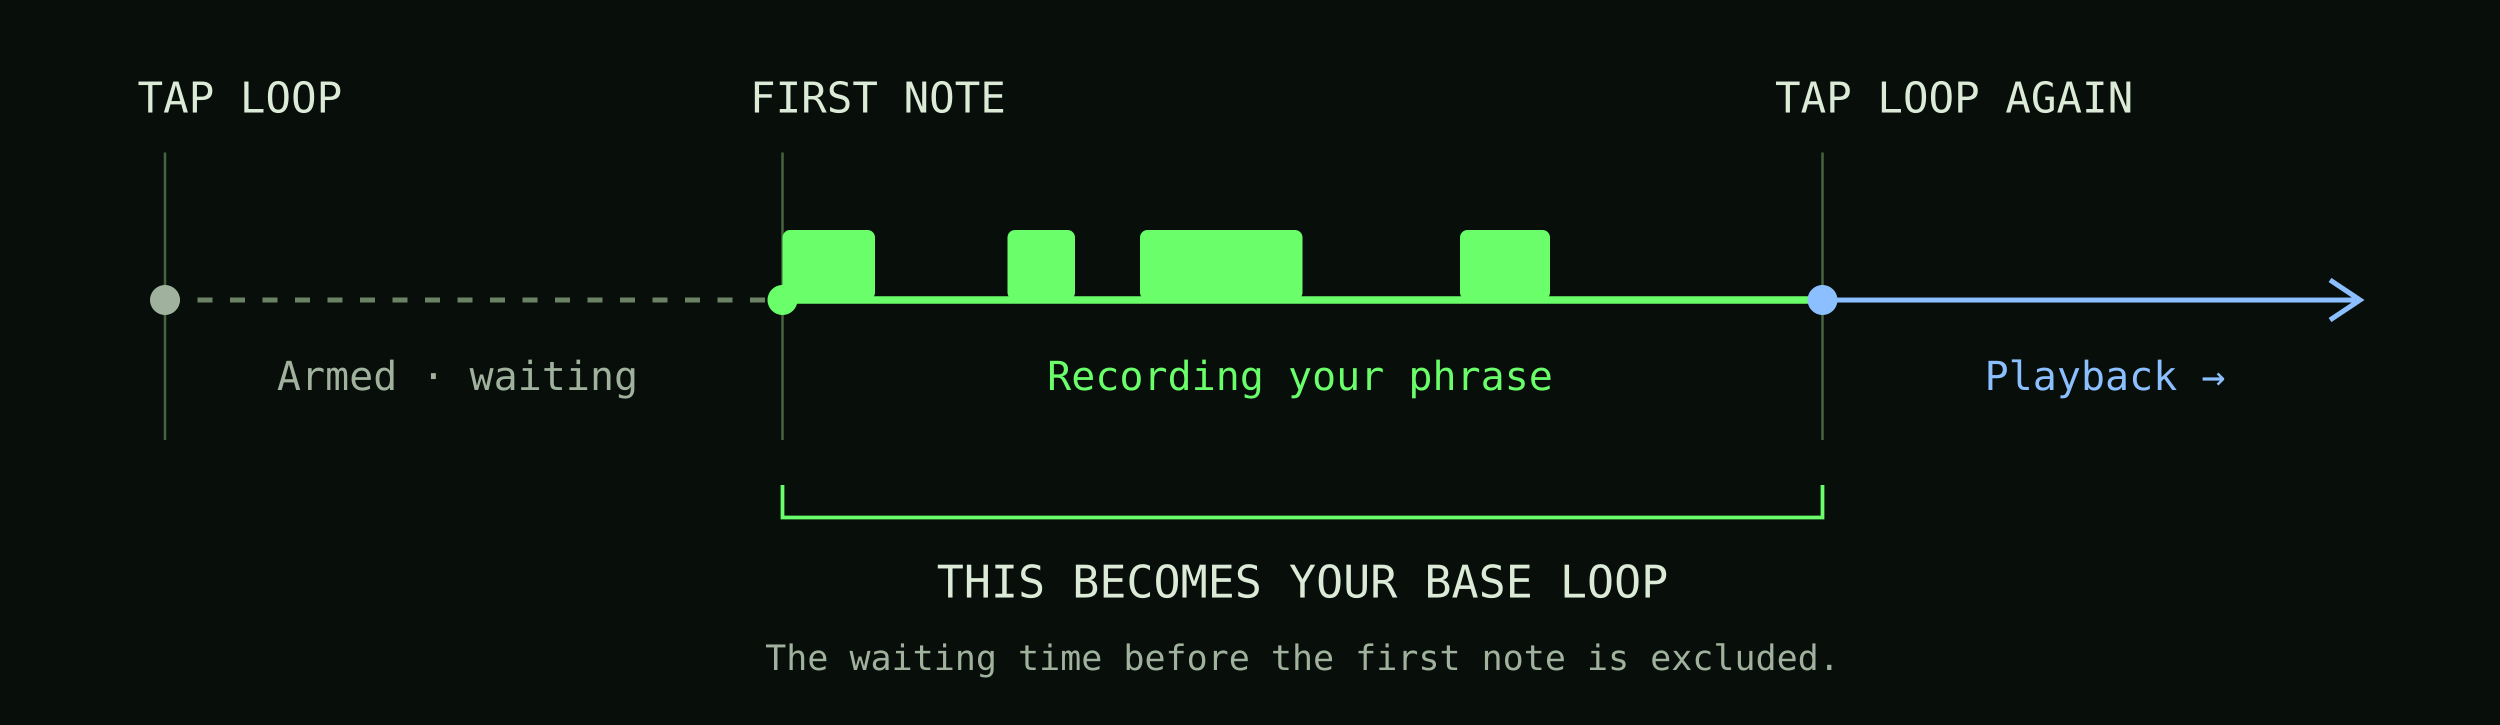
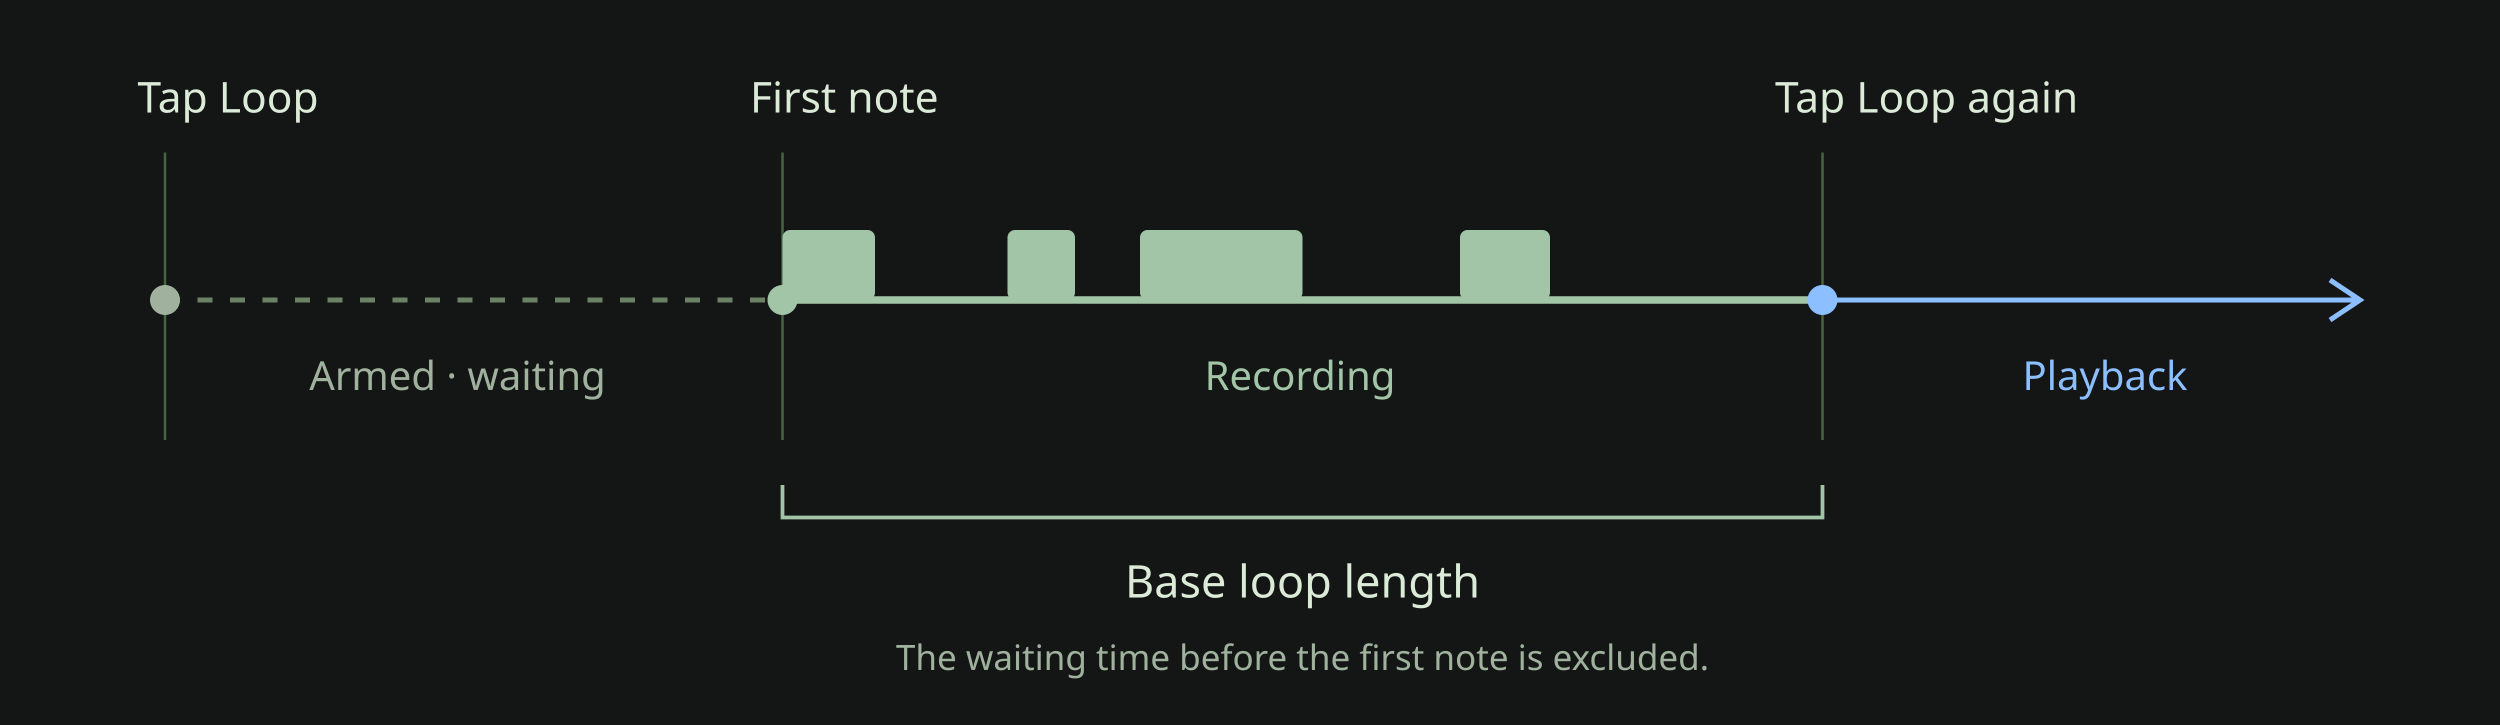
<svg xmlns="http://www.w3.org/2000/svg" viewBox="0 0 1000 290" fill="none">
-   <rect width="1000" height="290" fill="#080e09" />
-   <g font-family="monospace" font-size="17" fill="#dcebd7">
-     <text x="55" y="45">TAP LOOP</text>
-     <text x="300" y="45">FIRST NOTE</text>
-     <text x="710" y="45">TAP LOOP AGAIN</text>
+   <rect width="1000" height="290" fill="#141616" />
+   <g font-family="system-ui, sans-serif" font-size="17" fill="#dcebd7">
+     <text x="55" y="45">Tap Loop</text>
+     <text x="300" y="45">First note</text>
+     <text x="710" y="45">Tap Loop again</text>
  </g>
  <g stroke="#446540">
    <path d="M66 61V176" />
    <path d="M313 61V176" />
    <path d="M729 61V176" />
  </g>
  <path d="M66 120H313" stroke="#6b8265" stroke-width="2" stroke-dasharray="6 7" />
-   <path d="M313 120H729" stroke="#6aff6a" stroke-width="3" />
+   <path d="M313 120H729" stroke="#a3c5a7" stroke-width="3" />
  <path d="M729 120H942M932 112L944 120L932 128" stroke="#8bbfff" stroke-width="2" />
-   <g fill="#6aff6a">
+   <g fill="#a3c5a7">
    <rect x="313" y="92" width="37" height="28" rx="3" />
    <rect x="403" y="92" width="27" height="28" rx="3" />
    <rect x="456" y="92" width="65" height="28" rx="3" />
    <rect x="584" y="92" width="36" height="28" rx="3" />
  </g>
  <circle cx="66" cy="120" r="6" fill="#a0b29e" />
-   <circle cx="313" cy="120" r="6" fill="#6aff6a" />
+   <circle cx="313" cy="120" r="6" fill="#a3c5a7" />
  <circle cx="729" cy="120" r="6" fill="#8bbfff" />
-   <g font-family="monospace" font-size="16" text-anchor="middle">
+   <g font-family="system-ui, sans-serif" font-size="16" text-anchor="middle">
    <text x="183" y="156" fill="#a0b29e">Armed · waiting</text>
-     <text x="520" y="156" fill="#6aff6a">Recording your phrase</text>
-     <text x="842" y="156" fill="#8bbfff">Playback →</text>
+     <text x="520" y="156" fill="#a3c5a7">Recording</text>
+     <text x="842" y="156" fill="#8bbfff">Playback</text>
  </g>
-   <path d="M313 194V207H729V194" stroke="#6aff6a" stroke-width="1.5" />
-   <text x="521" y="239" fill="#dcebd7" font-family="monospace" font-size="18" text-anchor="middle">THIS BECOMES YOUR BASE LOOP</text>
-   <text x="521" y="268" fill="#a0b29e" font-family="monospace" font-size="14" text-anchor="middle">The waiting time before the first note is excluded.</text>
+   <path d="M313 194V207H729V194" stroke="#a3c5a7" stroke-width="1.5" />
+   <text x="521" y="239" fill="#dcebd7" font-family="system-ui, sans-serif" font-size="18" text-anchor="middle">Base loop length</text>
+   <text x="521" y="268" fill="#a0b29e" font-family="system-ui, sans-serif" font-size="14" text-anchor="middle">The waiting time before the first note is excluded.</text>
</svg>
